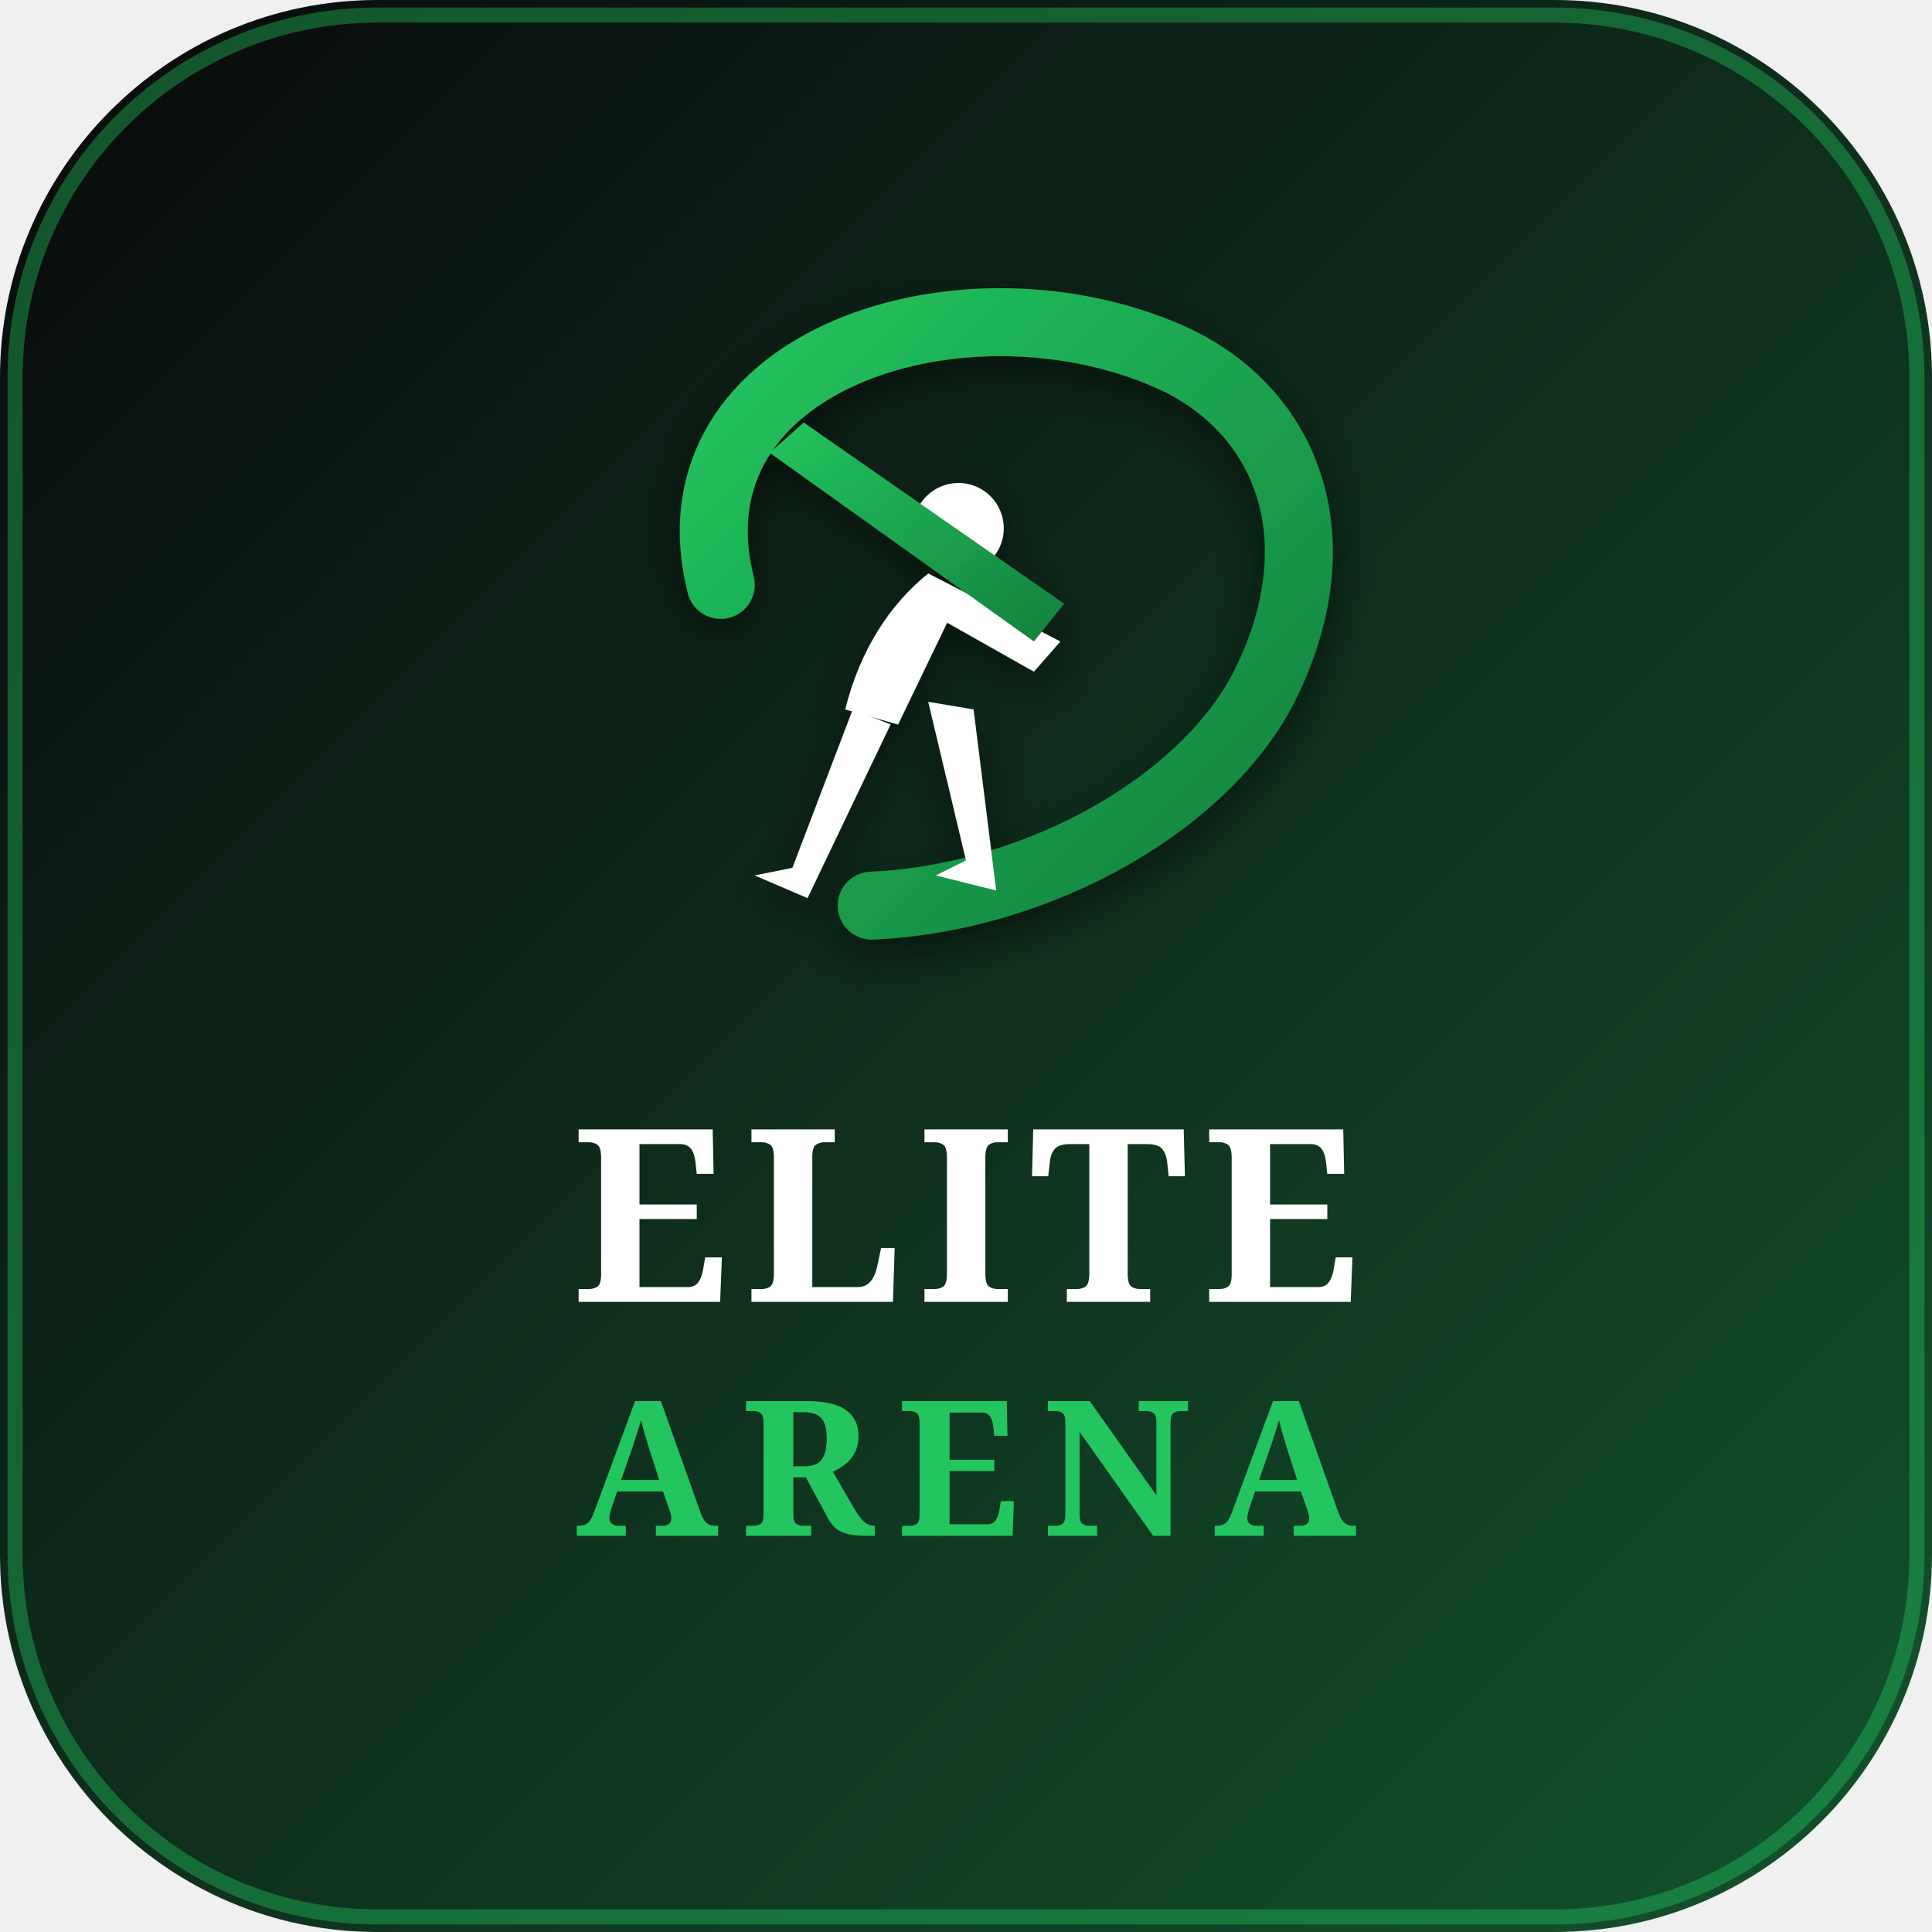
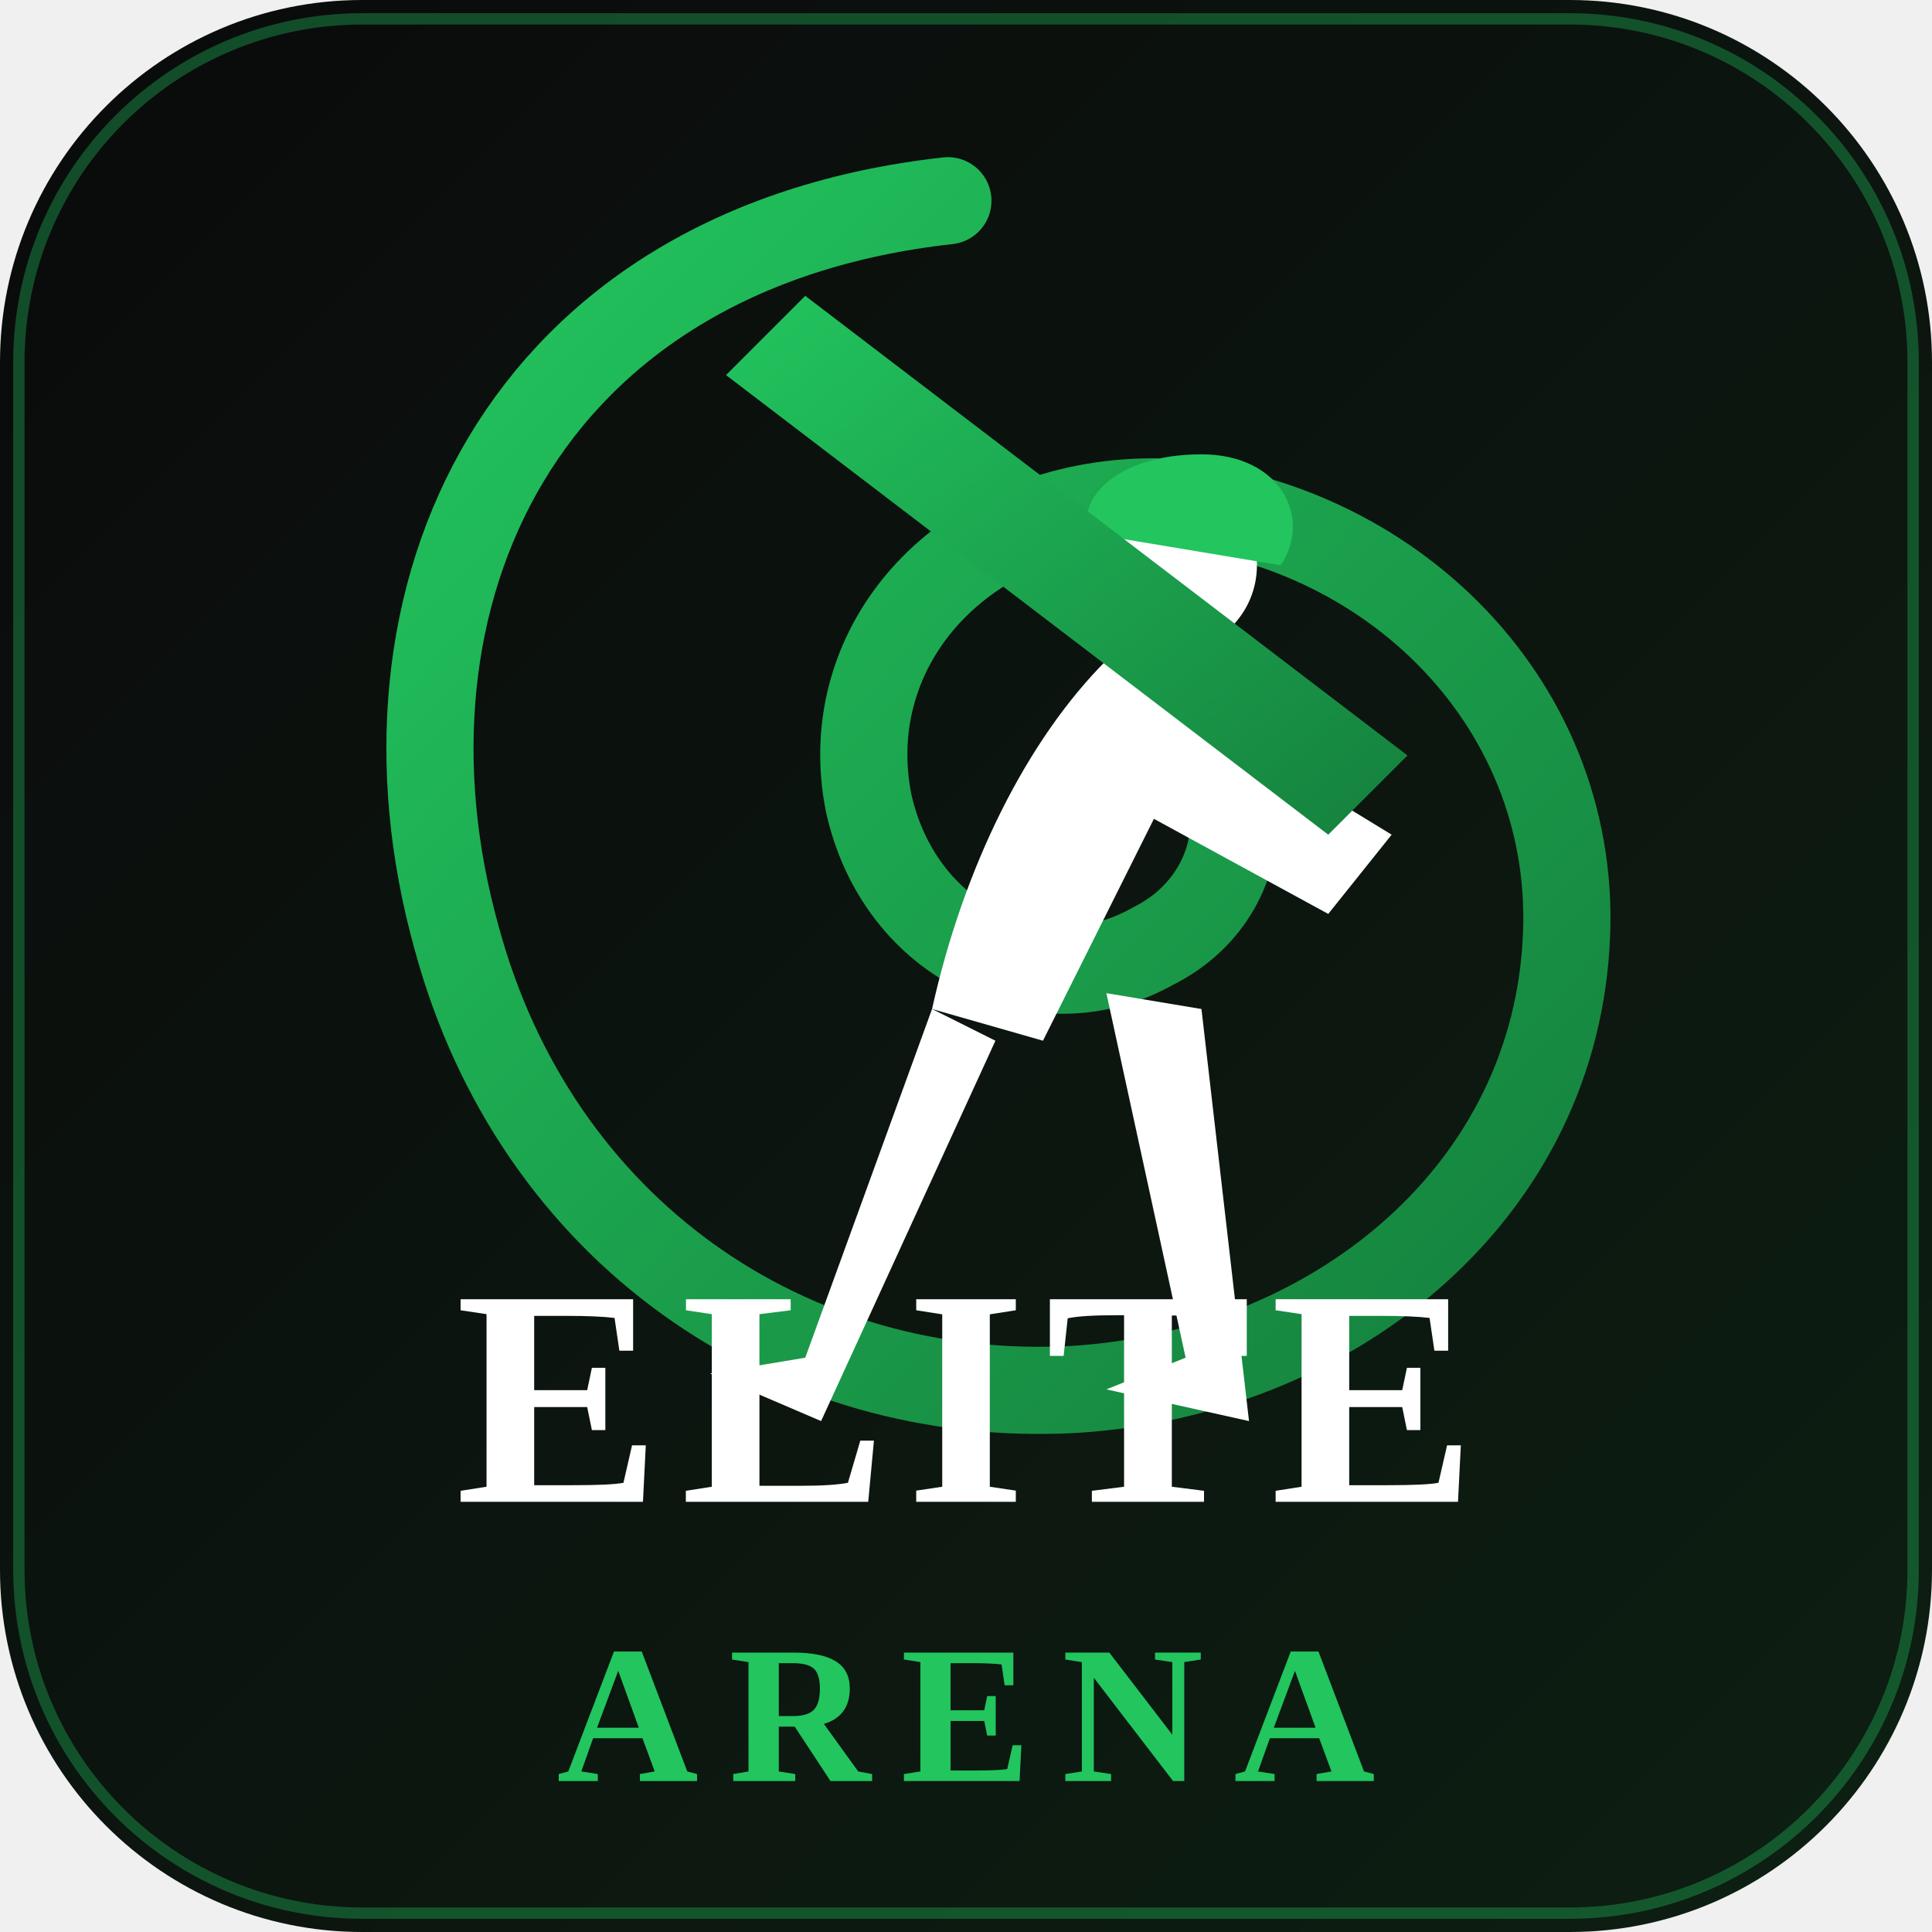
<svg xmlns="http://www.w3.org/2000/svg" viewBox="0 0 512 512" width="512" height="512">
  <defs>
    <linearGradient id="bgGrad" x1="0%" y1="0%" x2="100%" y2="100%">
-       <stop offset="0%" stop-color="#09090b" />
-       <stop offset="100%" stop-color="#14532d" />
+       <stop offset="0%" stop-color="#0a0a0b" />
+       <stop offset="100%" stop-color="#0d1f12" />
    </linearGradient>
-     <linearGradient id="greenGrad" x1="0%" y1="0%" x2="100%" y2="100%">
+     <linearGradient id="swooshGrad" x1="0%" y1="0%" x2="100%" y2="100%">
      <stop offset="0%" stop-color="#22c55e" />
      <stop offset="100%" stop-color="#15803d" />
    </linearGradient>
-     <filter id="shadow" x="-20%" y="-20%" width="140%" height="140%">
-       <feDropShadow dx="0" dy="4" stdDeviation="6" flood-color="#000000" flood-opacity="0.5" />
-     </filter>
  </defs>
-   <rect width="512" height="512" rx="100" fill="url(#bgGrad)" />
-   <rect width="504" height="504" x="4" y="4" rx="96" fill="none" stroke="#22c55e" stroke-width="4" stroke-opacity="0.4" />
-   <g transform="translate(146, 50)" filter="url(#shadow)">
-     <path d="M 45 105 C 30 45 110 20 165 45 C 195 59 208 92 190 130 C 175 162 130 188 85 190" fill="none" stroke="url(#greenGrad)" stroke-width="18" stroke-linecap="round" />
-     <circle cx="108" cy="90" r="12" fill="#ffffff" />
-     <path d="M 100 102 C 90 110 82 122 78 138 L 92 142 L 105 115 L 128 128 L 135 120 Z" fill="#ffffff" />
-     <path d="M 80 138 L 64 180 L 54 182 L 68 188 L 90 142 Z" fill="#ffffff" />
-     <path d="M 100 136 L 110 178 L 102 182 L 118 186 L 112 138 Z" fill="#ffffff" />
-     <path d="M 128 120 L 58 70 L 67 62 L 136 110 Z" fill="url(#greenGrad)" />
+   <rect width="512" height="512" rx="96" fill="url(#bgGrad)" />
+   <rect width="502" height="502" x="5" y="5" rx="91" fill="none" stroke="#22c55e" stroke-width="3" stroke-opacity="0.35" />
+   <g transform="translate(100, 28) scale(2.1)">
+     <path d="M 72 12 C 18 18 -2 62 10 105 C 20 142 52 164 88 162 C 120 160 148 138 150 106 C 152 76 128 52 98 50 C 74 50 58 68 62 88 C 66 106 84 114 98 106 C 110 100 112 84 100 78" fill="none" stroke="url(#swooshGrad)" stroke-width="11" stroke-linecap="round" stroke-linejoin="round" />
+     <circle cx="100" cy="58" r="11" fill="#ffffff" />
+     <path d="M 90 54 C 88 50 93 44 104 44 C 114 44 118 52 114 58 Z" fill="#22c55e" />
+     <path d="M 92 70 C 82 80 74 96 70 114 L 84 118 L 98 90 L 120 102 L 128 92 Z" fill="#ffffff" />
+     <path d="M 70 114 L 54 158 L 42 160 L 56 166 L 78 118 Z" fill="#ffffff" />
+     <path d="M 92 112 L 102 158 L 92 162 L 110 166 L 104 114 Z" fill="#ffffff" />
+     <path d="M 120 92 L 44 34 L 54 24 L 130 82 Z" fill="url(#swooshGrad)" />
  </g>
-   <g transform="translate(256, 345)">
-     <text x="0" y="0" text-anchor="middle" fill="#ffffff" font-family="Georgia, serif" font-weight="900" font-size="64" letter-spacing="4">ELITE</text>
-     <text x="0" y="62" text-anchor="middle" fill="#22c55e" font-family="Georgia, serif" font-weight="900" font-size="50" letter-spacing="6">ARENA</text>
-   </g>
+   <text x="256" y="398" text-anchor="middle" fill="#ffffff" font-family="'Cinzel', 'Georgia', 'Times New Roman', serif" font-weight="900" font-size="82" letter-spacing="5">ELITE</text>
+   <text x="256" y="472" text-anchor="middle" fill="#22c55e" font-family="'Cinzel', 'Georgia', 'Times New Roman', serif" font-weight="900" font-size="52" letter-spacing="8">ARENA</text>
</svg>
